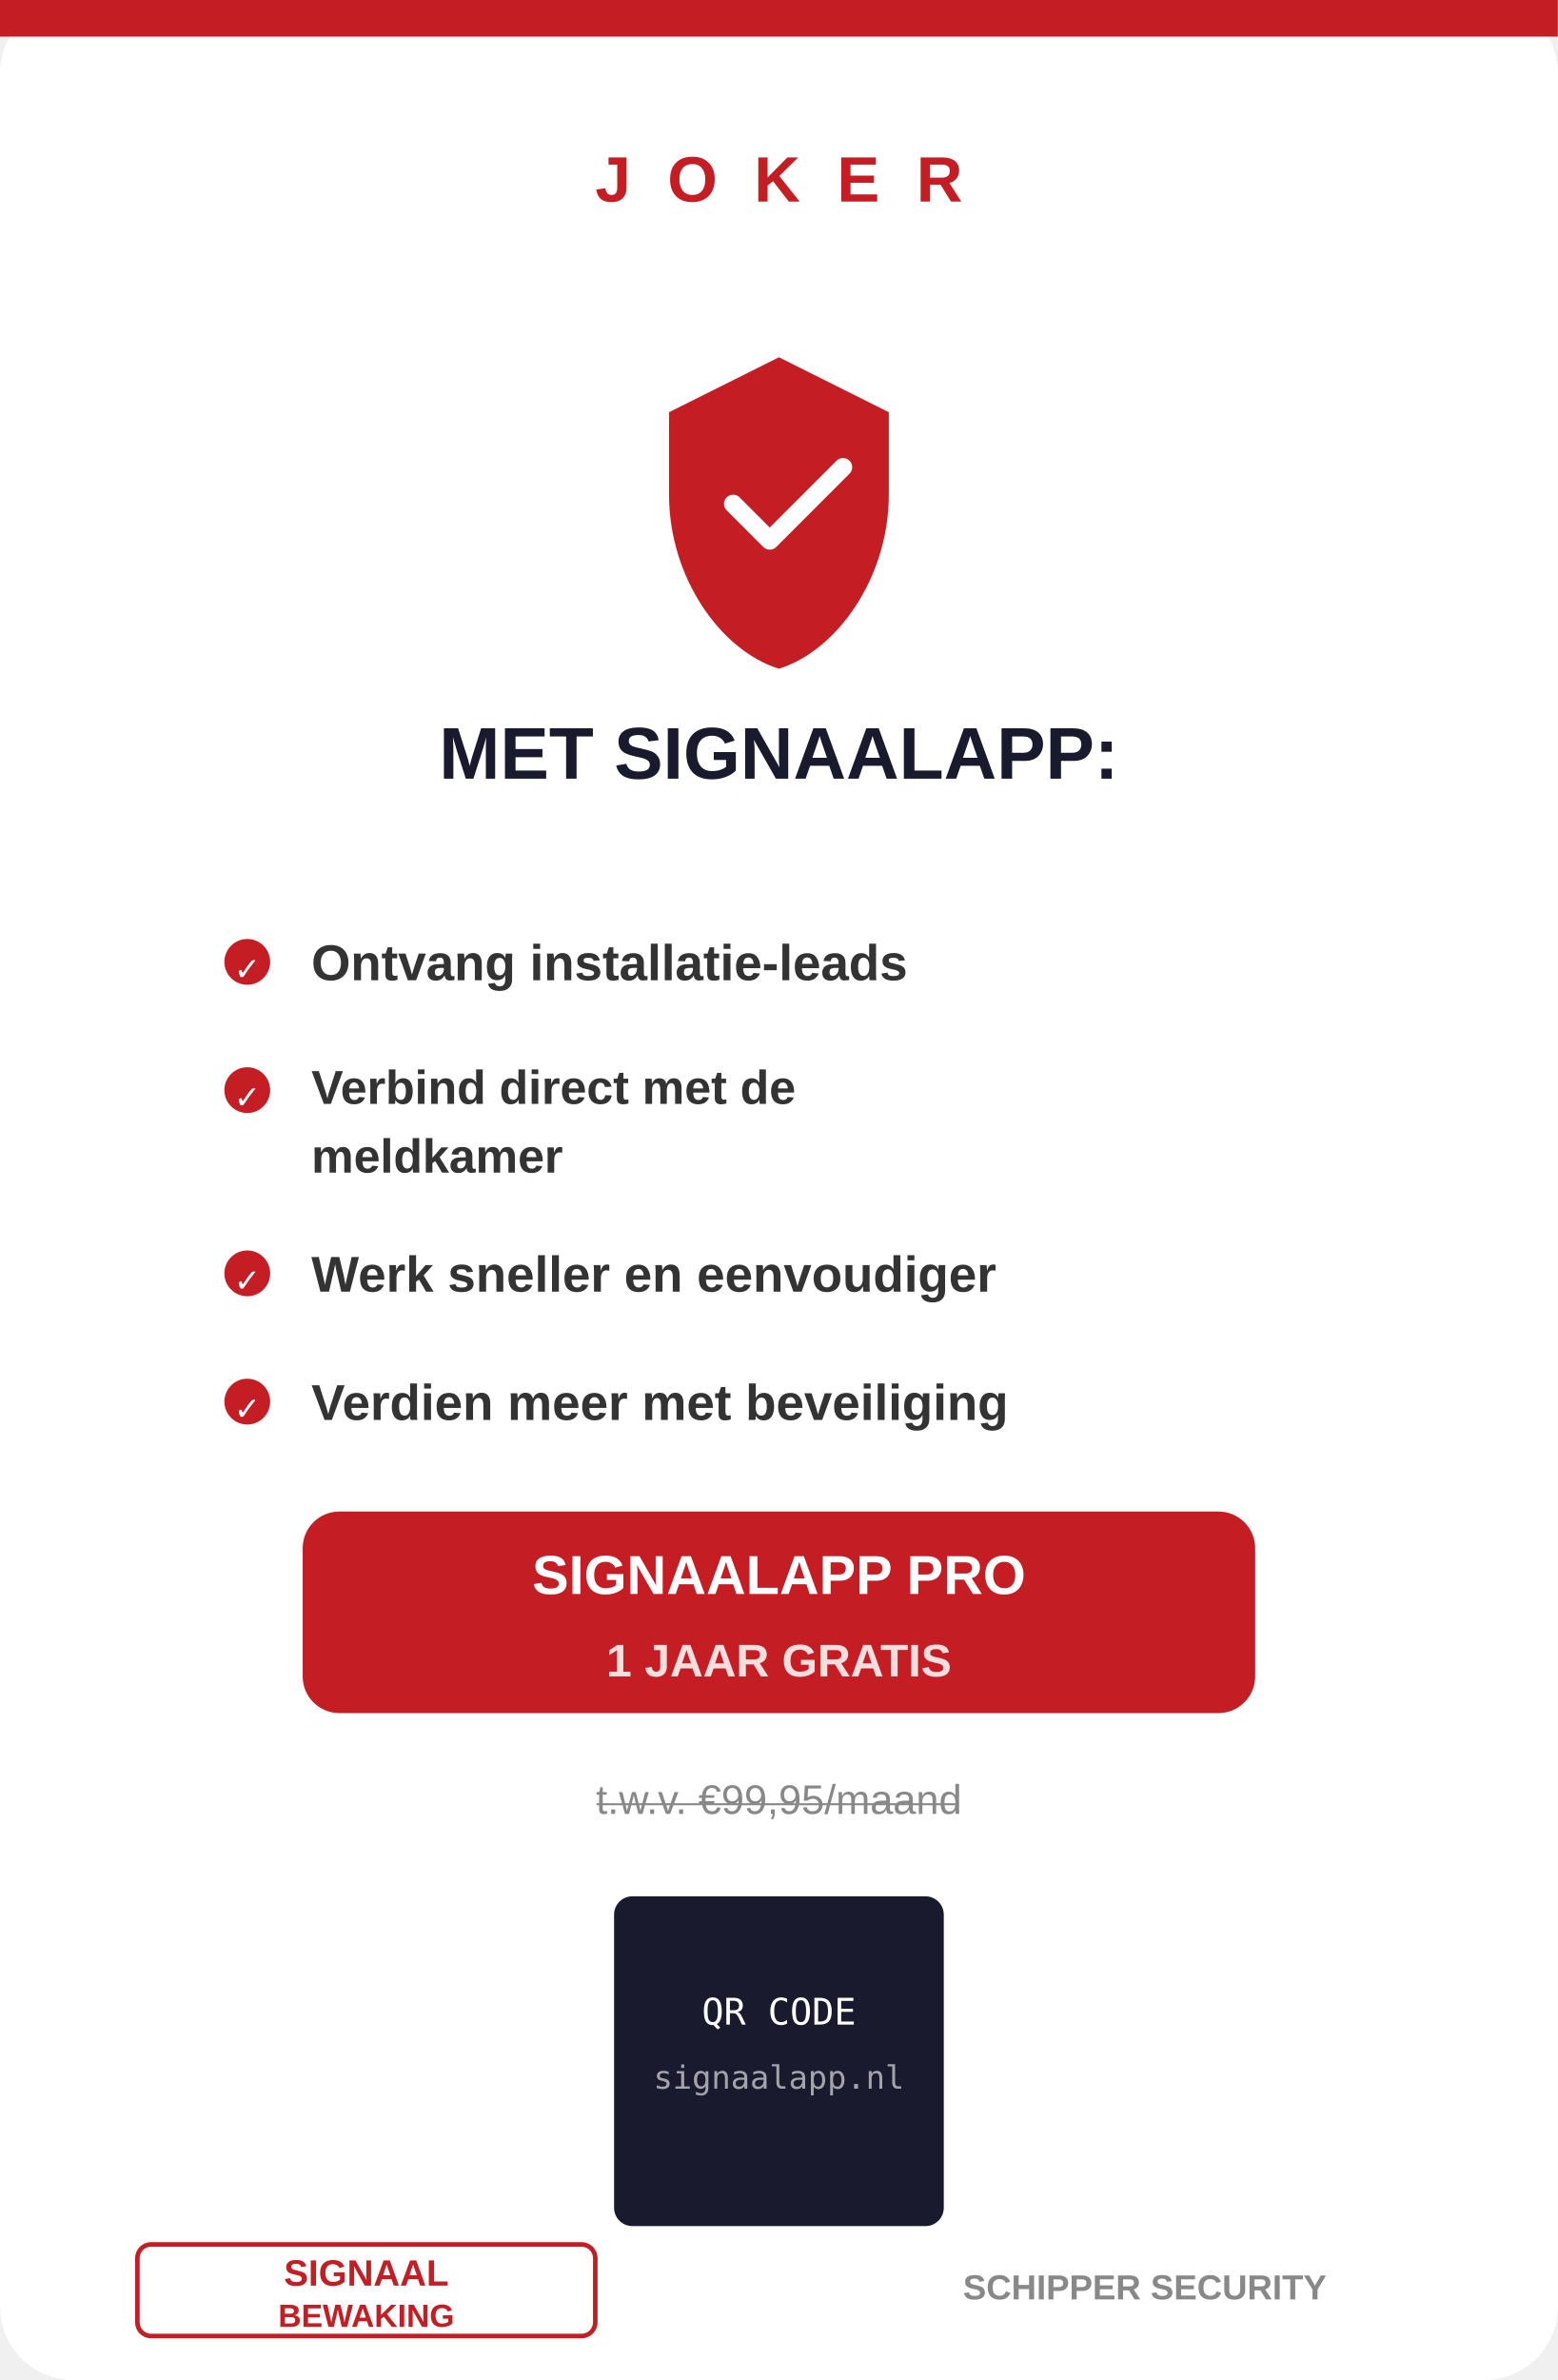
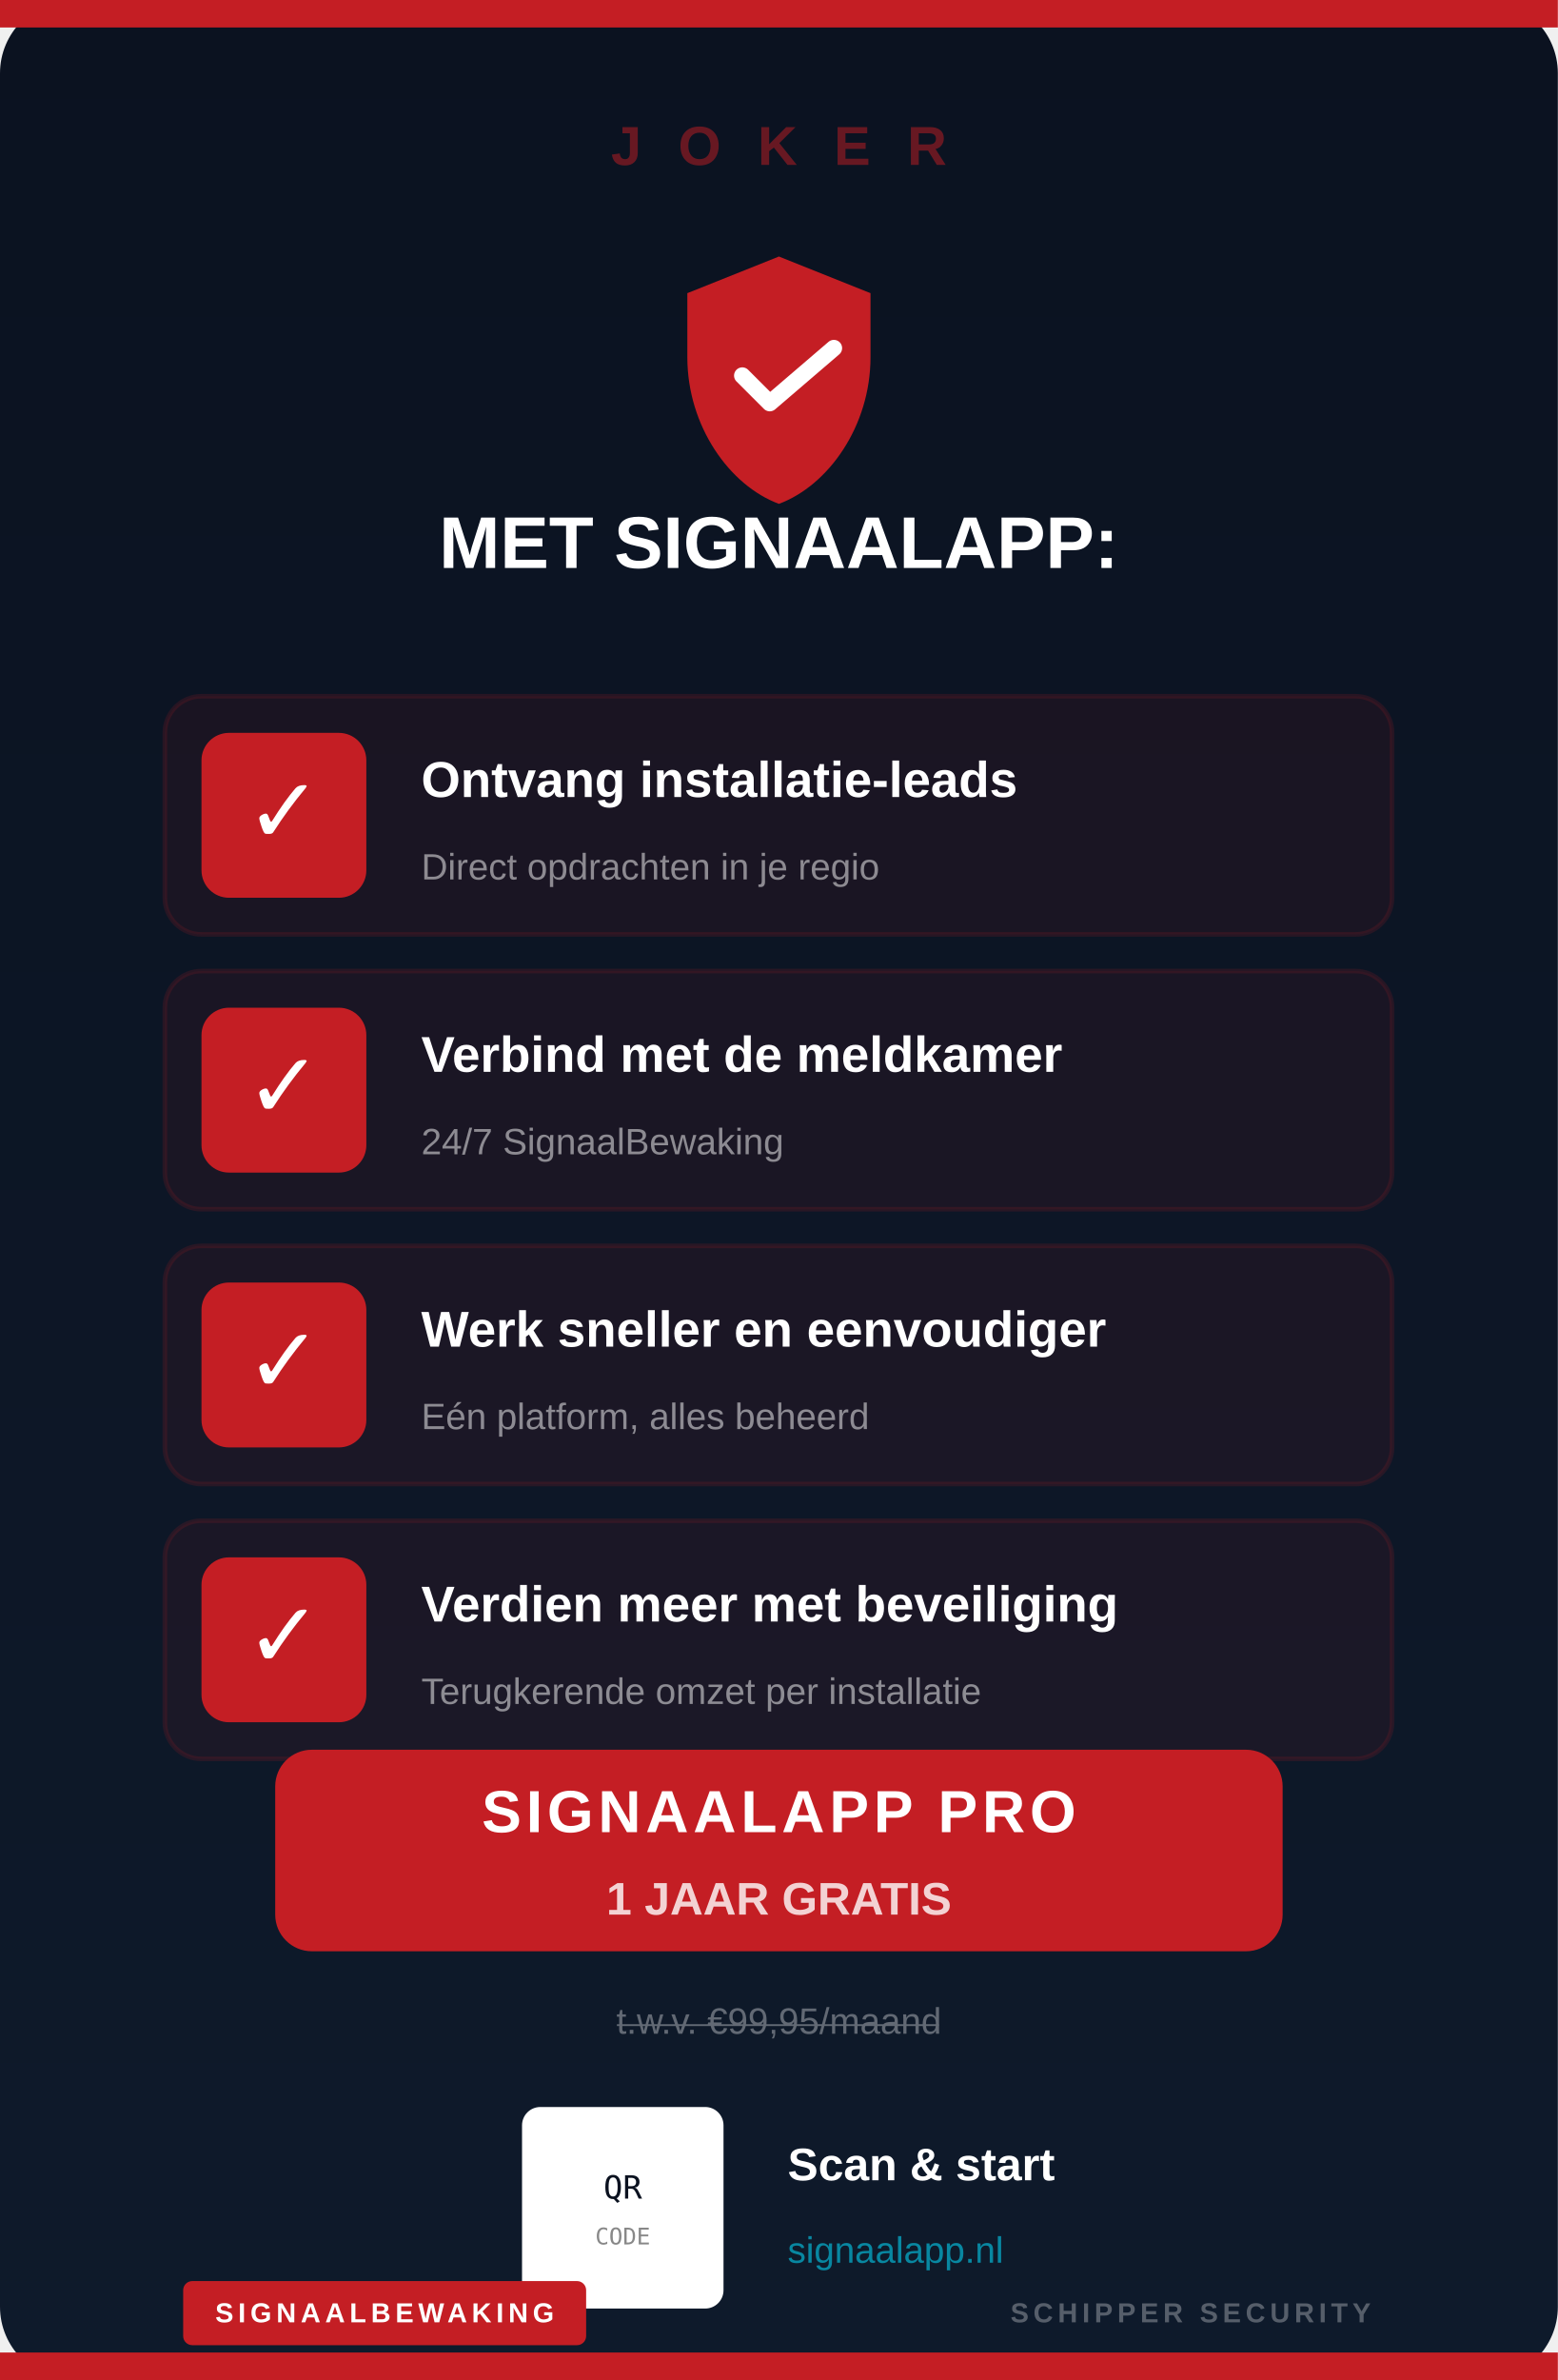
<svg xmlns="http://www.w3.org/2000/svg" viewBox="0 0 170.1 259.8" width="170.1" height="259.8">
-   <rect width="170.1" height="259.8" rx="8" fill="#FFFFFF" />
-   <rect x="0" y="0" width="170.1" height="4" rx="8 8 0 0" fill="#C41E24" />
-   <g transform="translate(85.05, 22)">
-     <text x="0" y="0" font-family="Montserrat, Arial, sans-serif" font-weight="800" font-size="7" fill="#C41E24" text-anchor="middle" letter-spacing="4">JOKER</text>
+   <defs>
+     <linearGradient id="jbBg" x1="0" y1="0" x2="0" y2="1">
+       <stop offset="0%" stop-color="#0b1220" />
+       <stop offset="100%" stop-color="#0e1a2b" />
+     </linearGradient>
+   </defs>
+   <rect width="170.1" height="259.8" rx="8" fill="url(#jbBg)" />
+   <rect x="0" y="0" width="170.1" height="3" rx="8 8 0 0" fill="#C41E24" />
+   <text x="85.05" y="18" font-family="Montserrat, Arial, sans-serif" font-weight="800" font-size="6" fill="rgba(196,30,36,0.5)" text-anchor="middle" letter-spacing="4">JOKER</text>
+   <g transform="translate(85.05, 40)">
+     <path d="M0-12L-10-8v7c0 7.5 4.6 14 10 16 5.4-2 10-8.5 10-16v-7L0-12z" fill="#C41E24" />
+     <path d="M-4 1L-1 4L6-2" fill="none" stroke="#FFFFFF" stroke-width="1.8" stroke-linecap="round" stroke-linejoin="round" />
  </g>
-   <g transform="translate(85.05, 55)">
-     <path d="M0-16L-12-10v9c0 9 5.6 17 12 19 6.4-2 12-10 12-19v-9L0-16z" fill="#C41E24" />
-     <path d="M-5 0L-1 4L7-4" fill="none" stroke="#FFFFFF" stroke-width="2" stroke-linecap="round" stroke-linejoin="round" />
+   <text x="85.05" y="62" font-family="Montserrat, Arial, sans-serif" font-weight="800" font-size="8" fill="#FFFFFF" text-anchor="middle">MET SIGNAALAPP:</text>
+   <g transform="translate(18, 76)">
+     <g>
+       <rect x="0" y="0" width="134" height="26" rx="4" fill="rgba(196,30,36,0.08)" stroke="rgba(196,30,36,0.15)" stroke-width="0.5" />
+       <rect x="4" y="4" width="18" height="18" rx="3" fill="#C41E24" />
+       <text x="13" y="16" font-family="Arial, sans-serif" font-size="10" fill="#FFFFFF" text-anchor="middle">✓</text>
+       <text x="28" y="11" font-family="Montserrat, Arial, sans-serif" font-weight="700" font-size="5.5" fill="#FFFFFF">Ontvang installatie-leads</text>
+       <text x="28" y="20" font-family="Montserrat, Arial, sans-serif" font-weight="400" font-size="4" fill="rgba(255,255,255,0.5)">Direct opdrachten in je regio</text>
+     </g>
+     <g transform="translate(0, 30)">
+       <rect x="0" y="0" width="134" height="26" rx="4" fill="rgba(196,30,36,0.08)" stroke="rgba(196,30,36,0.15)" stroke-width="0.5" />
+       <rect x="4" y="4" width="18" height="18" rx="3" fill="#C41E24" />
+       <text x="13" y="16" font-family="Arial, sans-serif" font-size="10" fill="#FFFFFF" text-anchor="middle">✓</text>
+       <text x="28" y="11" font-family="Montserrat, Arial, sans-serif" font-weight="700" font-size="5.5" fill="#FFFFFF">Verbind met de meldkamer</text>
+       <text x="28" y="20" font-family="Montserrat, Arial, sans-serif" font-weight="400" font-size="4" fill="rgba(255,255,255,0.5)">24/7 SignaalBewaking</text>
+     </g>
+     <g transform="translate(0, 60)">
+       <rect x="0" y="0" width="134" height="26" rx="4" fill="rgba(196,30,36,0.08)" stroke="rgba(196,30,36,0.15)" stroke-width="0.5" />
+       <rect x="4" y="4" width="18" height="18" rx="3" fill="#C41E24" />
+       <text x="13" y="16" font-family="Arial, sans-serif" font-size="10" fill="#FFFFFF" text-anchor="middle">✓</text>
+       <text x="28" y="11" font-family="Montserrat, Arial, sans-serif" font-weight="700" font-size="5.5" fill="#FFFFFF">Werk sneller en eenvoudiger</text>
+       <text x="28" y="20" font-family="Montserrat, Arial, sans-serif" font-weight="400" font-size="4" fill="rgba(255,255,255,0.5)">Eén platform, alles beheerd</text>
+     </g>
+     <g transform="translate(0, 90)">
+       <rect x="0" y="0" width="134" height="26" rx="4" fill="rgba(196,30,36,0.08)" stroke="rgba(196,30,36,0.15)" stroke-width="0.5" />
+       <rect x="4" y="4" width="18" height="18" rx="3" fill="#C41E24" />
+       <text x="13" y="16" font-family="Arial, sans-serif" font-size="10" fill="#FFFFFF" text-anchor="middle">✓</text>
+       <text x="28" y="11" font-family="Montserrat, Arial, sans-serif" font-weight="700" font-size="5.5" fill="#FFFFFF">Verdien meer met beveiliging</text>
+       <text x="28" y="20" font-family="Montserrat, Arial, sans-serif" font-weight="400" font-size="4" fill="rgba(255,255,255,0.5)">Terugkerende omzet per installatie</text>
+     </g>
  </g>
-   <g transform="translate(85.05, 85)">
-     <text x="0" y="0" font-family="Montserrat, Arial, sans-serif" font-weight="800" font-size="8" fill="#1A1A2E" text-anchor="middle">MET SIGNAALAPP:</text>
+   <g transform="translate(85.05, 201)">
+     <rect x="-55" y="-10" width="110" height="22" rx="4" fill="#C41E24" />
+     <text x="0" y="-1" font-family="Montserrat, Arial, sans-serif" font-weight="800" font-size="6.5" fill="#FFFFFF" text-anchor="middle" letter-spacing="0.5">SIGNAALAPP PRO</text>
+     <text x="0" y="8" font-family="Montserrat, Arial, sans-serif" font-weight="600" font-size="5" fill="rgba(255,255,255,0.8)" text-anchor="middle">1 JAAR GRATIS</text>
  </g>
-   <g transform="translate(22, 102)">
-     <circle cx="5" cy="3" r="2.5" fill="#C41E24" />
-     <text x="5" y="5" font-family="Montserrat, Arial, sans-serif" font-weight="800" font-size="3.5" fill="#FFFFFF" text-anchor="middle">✓</text>
-     <text x="12" y="5" font-family="Montserrat, Arial, sans-serif" font-weight="600" font-size="5.5" fill="#333333">Ontvang installatie-leads</text>
-     <circle cx="5" cy="17" r="2.5" fill="#C41E24" />
-     <text x="5" y="19" font-family="Montserrat, Arial, sans-serif" font-weight="800" font-size="3.5" fill="#FFFFFF" text-anchor="middle">✓</text>
-     <text x="12" y="18.5" font-family="Montserrat, Arial, sans-serif" font-weight="600" font-size="5.2" fill="#333333">Verbind direct met de</text>
-     <text x="12" y="26" font-family="Montserrat, Arial, sans-serif" font-weight="600" font-size="5.2" fill="#333333">meldkamer</text>
-     <circle cx="5" cy="37" r="2.5" fill="#C41E24" />
-     <text x="5" y="39" font-family="Montserrat, Arial, sans-serif" font-weight="800" font-size="3.5" fill="#FFFFFF" text-anchor="middle">✓</text>
-     <text x="12" y="39" font-family="Montserrat, Arial, sans-serif" font-weight="600" font-size="5.5" fill="#333333">Werk sneller en eenvoudiger</text>
-     <circle cx="5" cy="51" r="2.5" fill="#C41E24" />
-     <text x="5" y="53" font-family="Montserrat, Arial, sans-serif" font-weight="800" font-size="3.5" fill="#FFFFFF" text-anchor="middle">✓</text>
-     <text x="12" y="53" font-family="Montserrat, Arial, sans-serif" font-weight="600" font-size="5.5" fill="#333333">Verdien meer met beveiliging</text>
+   <text x="85.05" y="222" font-family="Montserrat, Arial, sans-serif" font-weight="400" font-size="4" fill="rgba(255,255,255,0.35)" text-anchor="middle" text-decoration="line-through">t.w.v. €99,95/maand</text>
+   <g transform="translate(57, 230)">
+     <rect x="0" y="0" width="22" height="22" rx="2" fill="#FFFFFF" />
+     <text x="11" y="10" font-family="monospace" font-size="3.5" fill="#0b1220" text-anchor="middle">QR</text>
+     <text x="11" y="15" font-family="monospace" font-size="2.5" fill="#888" text-anchor="middle">CODE</text>
  </g>
-   <g transform="translate(85.05, 175)">
-     <rect x="-52" y="-10" width="104" height="22" rx="4" fill="#C41E24" />
-     <text x="0" y="-1" font-family="Montserrat, Arial, sans-serif" font-weight="800" font-size="6" fill="#FFFFFF" text-anchor="middle">SIGNAALAPP PRO</text>
-     <text x="0" y="8" font-family="Montserrat, Arial, sans-serif" font-weight="600" font-size="5" fill="rgba(255,255,255,0.85)" text-anchor="middle">1 JAAR GRATIS</text>
+   <g transform="translate(86, 238)">
+     <text x="0" y="0" font-family="Montserrat, Arial, sans-serif" font-weight="700" font-size="5" fill="#FFFFFF">Scan &amp; start</text>
+     <text x="0" y="9" font-family="Montserrat, Arial, sans-serif" font-weight="400" font-size="4" fill="rgba(6,182,212,0.7)">signaalapp.nl</text>
  </g>
-   <g transform="translate(85.05, 198)">
-     <text x="0" y="0" font-family="Montserrat, Arial, sans-serif" font-weight="400" font-size="4.5" fill="#888888" text-anchor="middle" text-decoration="line-through">t.w.v. €99,95/maand</text>
+   <rect x="0" y="256.8" width="170.1" height="3" rx="0 0 8 8" fill="#C41E24" />
+   <g transform="translate(20, 257)">
+     <rect x="0" y="-8" width="44" height="7" rx="1" fill="#C41E24" />
+     <text x="22" y="-3.5" font-family="Montserrat, Arial, sans-serif" font-weight="800" font-size="3" fill="#FFFFFF" text-anchor="middle" letter-spacing="0.5">SIGNAALBEWAKING</text>
  </g>
-   <g transform="translate(85.05, 225)">
-     <rect x="-18" y="-18" width="36" height="36" rx="2" fill="#1A1A2E" />
-     <text x="0" y="-4" font-family="monospace" font-size="4" fill="#FFFFFF" text-anchor="middle">QR CODE</text>
-     <text x="0" y="3" font-family="monospace" font-size="3.5" fill="rgba(255,255,255,0.6)" text-anchor="middle">signaalapp.nl</text>
-   </g>
-   <g transform="translate(40, 250)">
-     <rect x="-25" y="-5" width="50" height="10" rx="1.5" fill="none" stroke="#C41E24" stroke-width="0.5" />
-     <text x="0" y="-0.5" font-family="Montserrat, Arial, sans-serif" font-weight="800" font-size="4" fill="#C41E24" text-anchor="middle">SIGNAAL</text>
-     <text x="0" y="4" font-family="Montserrat, Arial, sans-serif" font-weight="800" font-size="3.5" fill="#C41E24" text-anchor="middle">BEWAKING</text>
-   </g>
-   <g transform="translate(125, 250)">
-     <text x="0" y="1" font-family="Montserrat, Arial, sans-serif" font-weight="600" font-size="3.8" fill="#888888" text-anchor="middle">SCHIPPER SECURITY</text>
-   </g>
+   <text x="130" y="253.5" font-family="Montserrat, Arial, sans-serif" font-weight="600" font-size="3" fill="rgba(255,255,255,0.3)" text-anchor="middle" letter-spacing="0.5">SCHIPPER SECURITY</text>
</svg>
